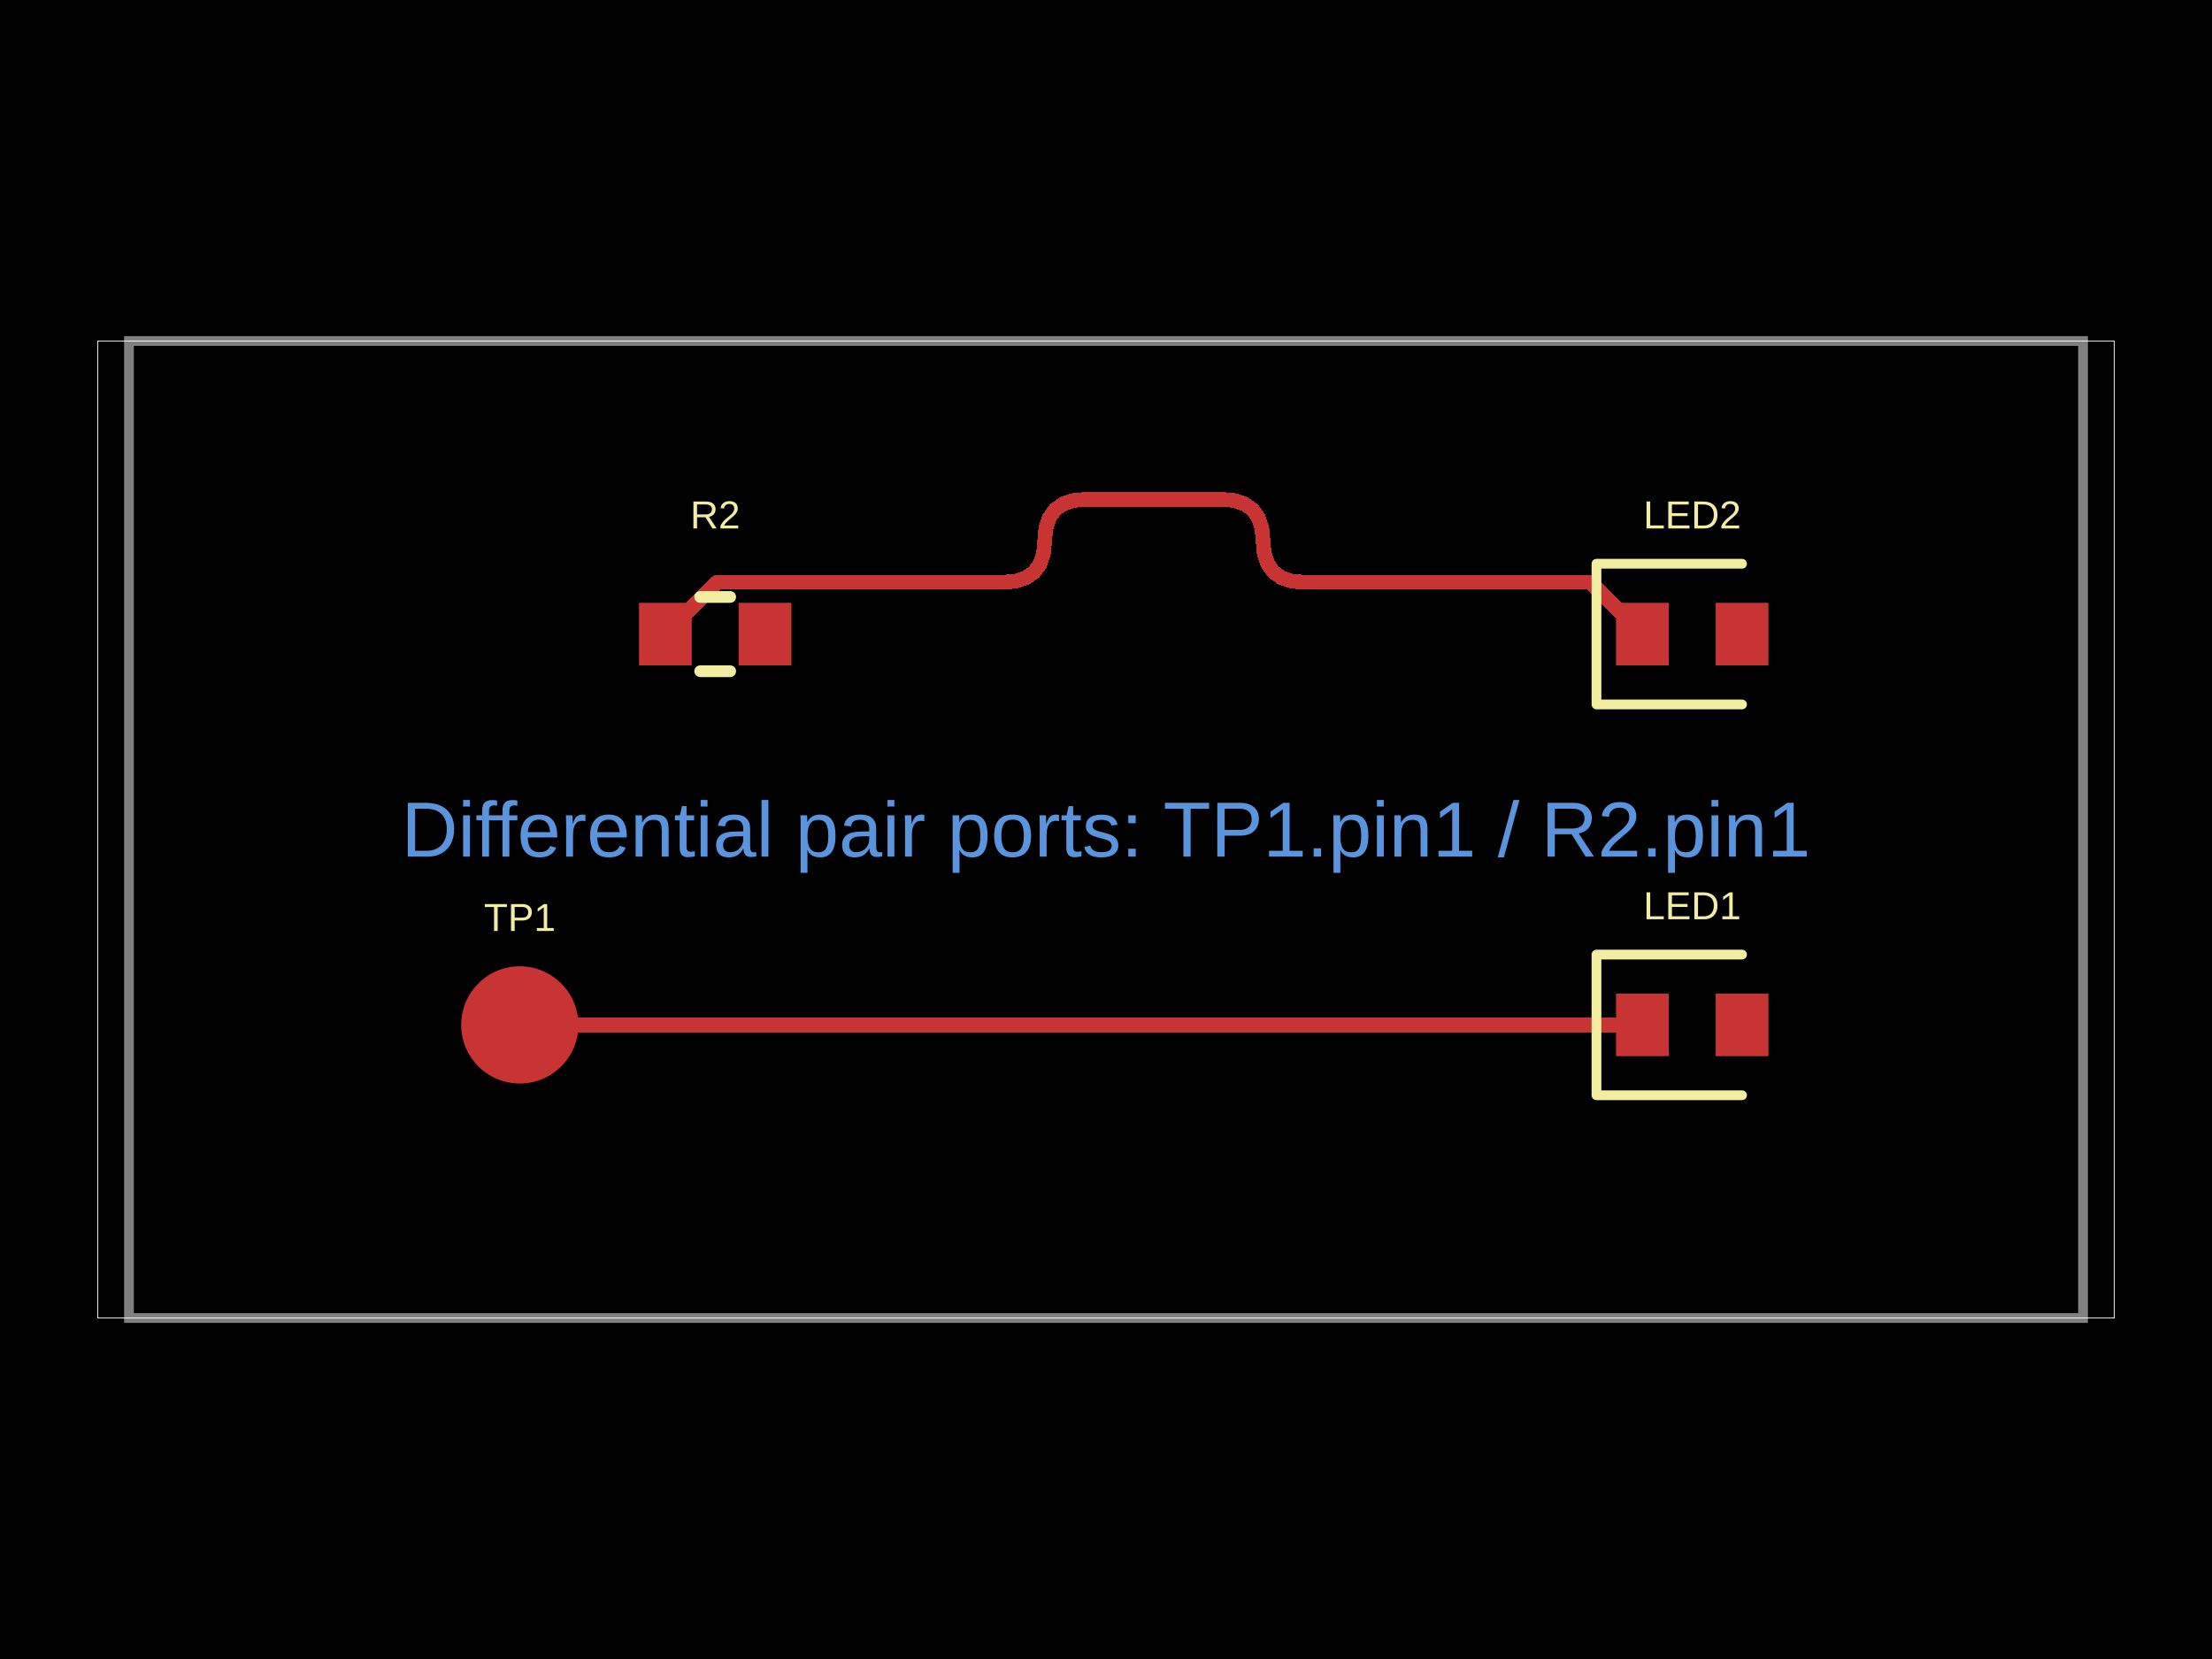
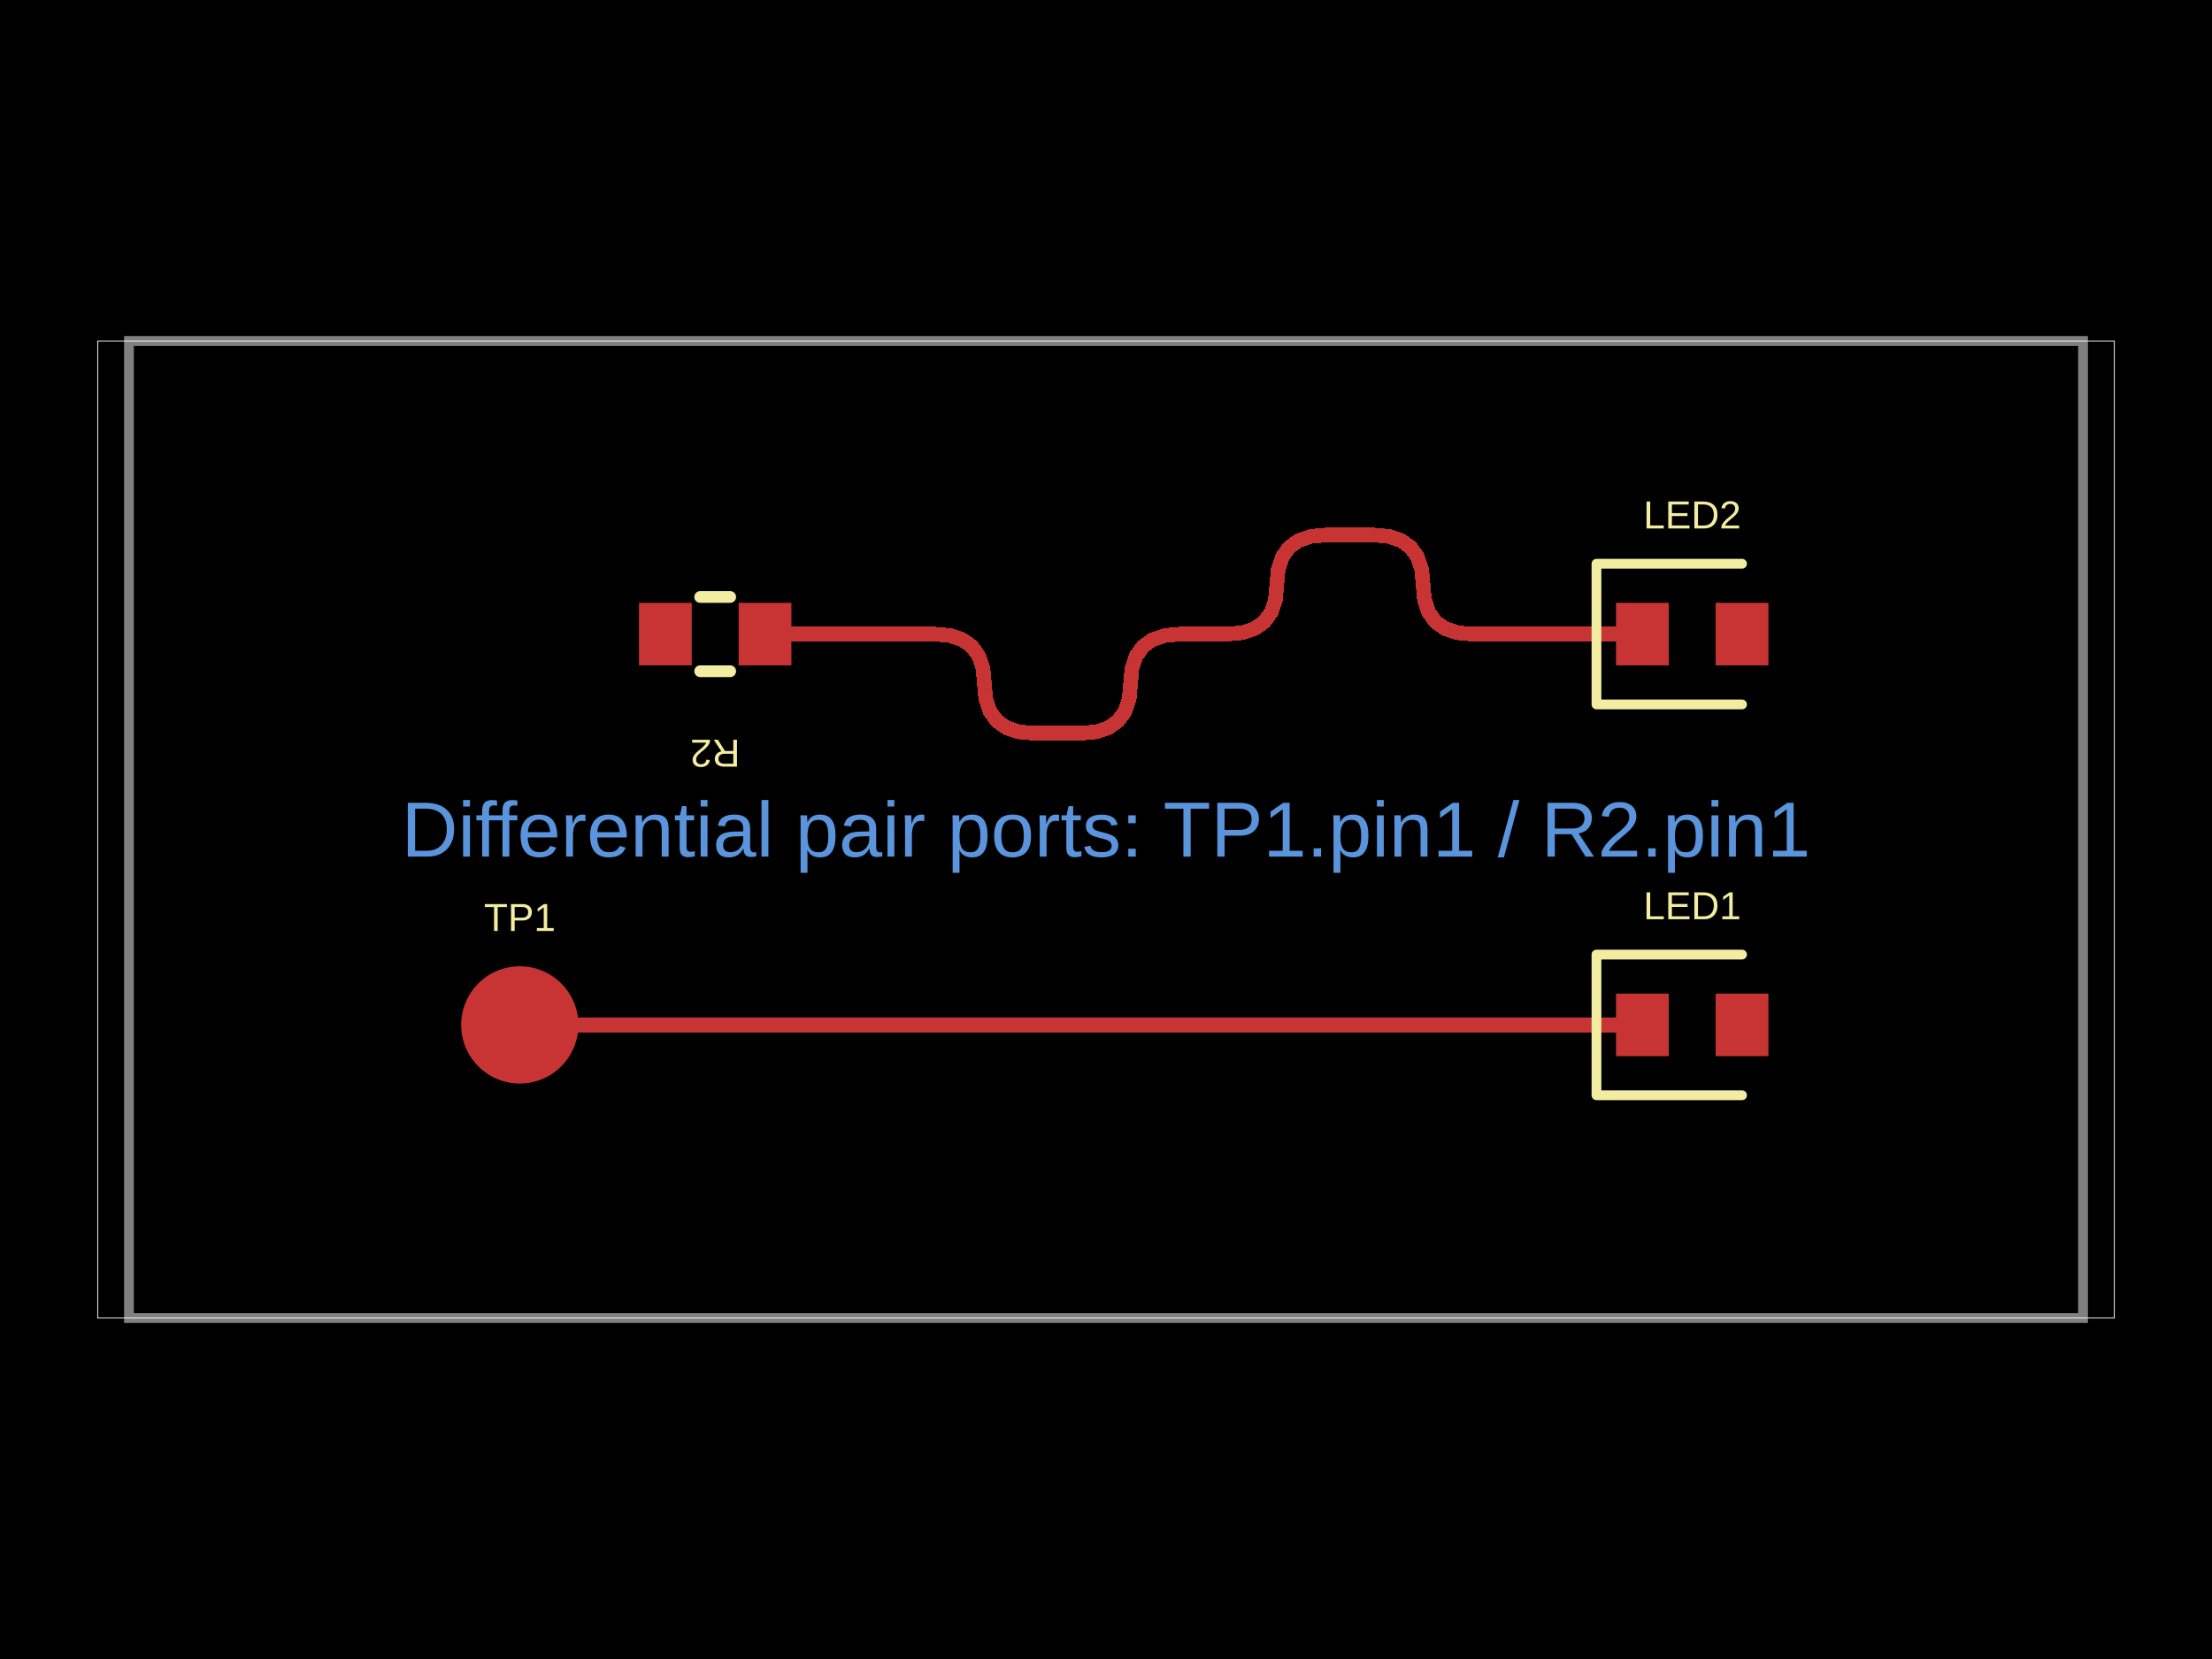
- <svg xmlns="http://www.w3.org/2000/svg" width="800" height="600" data-software-used-string="@tscircuit/core@0.0.1473">
+ <svg xmlns="http://www.w3.org/2000/svg" width="800" height="600" data-software-used-string="@tscircuit/core@0.0.1501">
  <style />
  <rect class="boundary" x="0" y="0" fill="#000" width="800" height="600" data-type="pcb_background" data-pcb-layer="global" />
  <rect class="pcb-boundary" fill="none" stroke="#fff" stroke-width="0.3" x="35.336" y="123.322" width="729.329" height="353.357" data-type="pcb_boundary" data-pcb-layer="global" />
  <path class="pcb-board" d="M 46.643 476.678 L 753.357 476.678 L 753.357 123.322 L 46.643 123.322 Z" fill="none" stroke="rgba(255, 255, 255, 0.5)" stroke-width="3.534" data-type="pcb_board" data-pcb-layer="board" />
  <circle class="pcb-pad" fill="rgb(200, 52, 52)" cx="187.986" cy="370.671" r="21.201" data-type="pcb_smtpad" data-pcb-layer="top" data-pad-name="TP1.pin1" />
-   <rect class="pcb-pad" fill="rgb(200, 52, 52)" x="231.095" y="218.021" width="19.081" height="22.615" data-type="pcb_smtpad" data-pcb-layer="top" data-pad-name="R2.pin1" />
-   <rect class="pcb-pad" fill="rgb(200, 52, 52)" x="267.138" y="218.021" width="19.081" height="22.615" data-type="pcb_smtpad" data-pcb-layer="top" data-pad-name="R2.pin2" />
+   <rect class="pcb-pad" fill="rgb(200, 52, 52)" x="267.138" y="218.021" width="19.081" height="22.615" data-type="pcb_smtpad" data-pcb-layer="top" data-pad-name="R2.pin1" />
+   <rect class="pcb-pad" fill="rgb(200, 52, 52)" x="231.095" y="218.021" width="19.081" height="22.615" data-type="pcb_smtpad" data-pcb-layer="top" data-pad-name="R2.pin2" />
  <rect class="pcb-pad" fill="rgb(200, 52, 52)" x="584.452" y="359.364" width="19.081" height="22.615" data-type="pcb_smtpad" data-pcb-layer="top" data-pad-name="LED1.pin1" />
  <rect class="pcb-pad" fill="rgb(200, 52, 52)" x="620.495" y="359.364" width="19.081" height="22.615" data-type="pcb_smtpad" data-pcb-layer="top" data-pad-name="LED1.pin2" />
  <rect class="pcb-pad" fill="rgb(200, 52, 52)" x="584.452" y="218.021" width="19.081" height="22.615" data-type="pcb_smtpad" data-pcb-layer="top" data-pad-name="LED2.pin1" />
  <rect class="pcb-pad" fill="rgb(200, 52, 52)" x="620.495" y="218.021" width="19.081" height="22.615" data-type="pcb_smtpad" data-pcb-layer="top" data-pad-name="LED2.pin2" />
-   <path class="pcb-trace" stroke="rgb(200, 52, 52)" fill="none" d="M 240.636 229.329 L 259.369 210.596" stroke-width="5.3" stroke-linecap="round" stroke-linejoin="round" shape-rendering="crispEdges" data-type="pcb_trace" data-pcb-layer="top" />
-   <path class="pcb-trace" stroke="rgb(200, 52, 52)" fill="none" d="M 259.369 210.596 L 362.821 210.596" stroke-width="5.3" stroke-linecap="round" stroke-linejoin="round" shape-rendering="crispEdges" data-type="pcb_trace" data-pcb-layer="top" />
-   <path class="pcb-trace" stroke="rgb(200, 52, 52)" fill="none" d="M 362.821 210.596 L 367.407 210.179" stroke-width="5.3" stroke-linecap="round" stroke-linejoin="round" shape-rendering="crispEdges" data-type="pcb_trace" data-pcb-layer="top" />
-   <path class="pcb-trace" stroke="rgb(200, 52, 52)" fill="none" d="M 367.407 210.179 L 371.158 208.928" stroke-width="5.3" stroke-linecap="round" stroke-linejoin="round" shape-rendering="crispEdges" data-type="pcb_trace" data-pcb-layer="top" />
-   <path class="pcb-trace" stroke="rgb(200, 52, 52)" fill="none" d="M 371.158 208.928 L 374.076 206.844" stroke-width="5.3" stroke-linecap="round" stroke-linejoin="round" shape-rendering="crispEdges" data-type="pcb_trace" data-pcb-layer="top" />
-   <path class="pcb-trace" stroke="rgb(200, 52, 52)" fill="none" d="M 374.076 206.844 L 376.161 203.926" stroke-width="5.3" stroke-linecap="round" stroke-linejoin="round" shape-rendering="crispEdges" data-type="pcb_trace" data-pcb-layer="top" />
-   <path class="pcb-trace" stroke="rgb(200, 52, 52)" fill="none" d="M 376.161 203.926 L 377.411 200.175" stroke-width="5.3" stroke-linecap="round" stroke-linejoin="round" shape-rendering="crispEdges" data-type="pcb_trace" data-pcb-layer="top" />
-   <path class="pcb-trace" stroke="rgb(200, 52, 52)" fill="none" d="M 377.411 200.175 L 377.828 195.589" stroke-width="5.3" stroke-linecap="round" stroke-linejoin="round" shape-rendering="crispEdges" data-type="pcb_trace" data-pcb-layer="top" />
-   <path class="pcb-trace" stroke="rgb(200, 52, 52)" fill="none" d="M 377.828 195.589 L 378.245 191.004" stroke-width="5.3" stroke-linecap="round" stroke-linejoin="round" shape-rendering="crispEdges" data-type="pcb_trace" data-pcb-layer="top" />
-   <path class="pcb-trace" stroke="rgb(200, 52, 52)" fill="none" d="M 378.245 191.004 L 379.495 187.252" stroke-width="5.3" stroke-linecap="round" stroke-linejoin="round" shape-rendering="crispEdges" data-type="pcb_trace" data-pcb-layer="top" />
-   <path class="pcb-trace" stroke="rgb(200, 52, 52)" fill="none" d="M 379.495 187.252 L 381.58 184.334" stroke-width="5.3" stroke-linecap="round" stroke-linejoin="round" shape-rendering="crispEdges" data-type="pcb_trace" data-pcb-layer="top" />
-   <path class="pcb-trace" stroke="rgb(200, 52, 52)" fill="none" d="M 381.58 184.334 L 384.498 182.25" stroke-width="5.3" stroke-linecap="round" stroke-linejoin="round" shape-rendering="crispEdges" data-type="pcb_trace" data-pcb-layer="top" />
-   <path class="pcb-trace" stroke="rgb(200, 52, 52)" fill="none" d="M 384.498 182.25 L 388.249 180.999" stroke-width="5.3" stroke-linecap="round" stroke-linejoin="round" shape-rendering="crispEdges" data-type="pcb_trace" data-pcb-layer="top" />
-   <path class="pcb-trace" stroke="rgb(200, 52, 52)" fill="none" d="M 388.249 180.999 L 392.835 180.583" stroke-width="5.3" stroke-linecap="round" stroke-linejoin="round" shape-rendering="crispEdges" data-type="pcb_trace" data-pcb-layer="top" />
-   <path class="pcb-trace" stroke="rgb(200, 52, 52)" fill="none" d="M 392.835 180.583 L 441.794 180.583" stroke-width="5.3" stroke-linecap="round" stroke-linejoin="round" shape-rendering="crispEdges" data-type="pcb_trace" data-pcb-layer="top" />
-   <path class="pcb-trace" stroke="rgb(200, 52, 52)" fill="none" d="M 441.794 180.583 L 446.38 180.999" stroke-width="5.3" stroke-linecap="round" stroke-linejoin="round" shape-rendering="crispEdges" data-type="pcb_trace" data-pcb-layer="top" />
-   <path class="pcb-trace" stroke="rgb(200, 52, 52)" fill="none" d="M 446.38 180.999 L 450.131 182.25" stroke-width="5.3" stroke-linecap="round" stroke-linejoin="round" shape-rendering="crispEdges" data-type="pcb_trace" data-pcb-layer="top" />
-   <path class="pcb-trace" stroke="rgb(200, 52, 52)" fill="none" d="M 450.131 182.25 L 453.049 184.334" stroke-width="5.3" stroke-linecap="round" stroke-linejoin="round" shape-rendering="crispEdges" data-type="pcb_trace" data-pcb-layer="top" />
-   <path class="pcb-trace" stroke="rgb(200, 52, 52)" fill="none" d="M 453.049 184.334 L 455.134 187.252" stroke-width="5.3" stroke-linecap="round" stroke-linejoin="round" shape-rendering="crispEdges" data-type="pcb_trace" data-pcb-layer="top" />
-   <path class="pcb-trace" stroke="rgb(200, 52, 52)" fill="none" d="M 455.134 187.252 L 456.384 191.004" stroke-width="5.3" stroke-linecap="round" stroke-linejoin="round" shape-rendering="crispEdges" data-type="pcb_trace" data-pcb-layer="top" />
-   <path class="pcb-trace" stroke="rgb(200, 52, 52)" fill="none" d="M 456.384 191.004 L 456.801 195.589" stroke-width="5.3" stroke-linecap="round" stroke-linejoin="round" shape-rendering="crispEdges" data-type="pcb_trace" data-pcb-layer="top" />
-   <path class="pcb-trace" stroke="rgb(200, 52, 52)" fill="none" d="M 456.801 195.589 L 457.218 200.175" stroke-width="5.3" stroke-linecap="round" stroke-linejoin="round" shape-rendering="crispEdges" data-type="pcb_trace" data-pcb-layer="top" />
-   <path class="pcb-trace" stroke="rgb(200, 52, 52)" fill="none" d="M 457.218 200.175 L 458.468 203.926" stroke-width="5.3" stroke-linecap="round" stroke-linejoin="round" shape-rendering="crispEdges" data-type="pcb_trace" data-pcb-layer="top" />
-   <path class="pcb-trace" stroke="rgb(200, 52, 52)" fill="none" d="M 458.468 203.926 L 460.553 206.844" stroke-width="5.3" stroke-linecap="round" stroke-linejoin="round" shape-rendering="crispEdges" data-type="pcb_trace" data-pcb-layer="top" />
-   <path class="pcb-trace" stroke="rgb(200, 52, 52)" fill="none" d="M 460.553 206.844 L 463.471 208.928" stroke-width="5.3" stroke-linecap="round" stroke-linejoin="round" shape-rendering="crispEdges" data-type="pcb_trace" data-pcb-layer="top" />
-   <path class="pcb-trace" stroke="rgb(200, 52, 52)" fill="none" d="M 463.471 208.928 L 467.222 210.179" stroke-width="5.3" stroke-linecap="round" stroke-linejoin="round" shape-rendering="crispEdges" data-type="pcb_trace" data-pcb-layer="top" />
-   <path class="pcb-trace" stroke="rgb(200, 52, 52)" fill="none" d="M 467.222 210.179 L 471.808 210.596" stroke-width="5.3" stroke-linecap="round" stroke-linejoin="round" shape-rendering="crispEdges" data-type="pcb_trace" data-pcb-layer="top" />
-   <path class="pcb-trace" stroke="rgb(200, 52, 52)" fill="none" d="M 471.808 210.596 L 575.26 210.596" stroke-width="5.3" stroke-linecap="round" stroke-linejoin="round" shape-rendering="crispEdges" data-type="pcb_trace" data-pcb-layer="top" />
-   <path class="pcb-trace" stroke="rgb(200, 52, 52)" fill="none" d="M 575.26 210.596 L 593.993 229.329" stroke-width="5.3" stroke-linecap="round" stroke-linejoin="round" shape-rendering="crispEdges" data-type="pcb_trace" data-pcb-layer="top" />
+   <path class="pcb-trace" stroke="rgb(200, 52, 52)" fill="none" d="M 276.678 229.329 L 338.085 229.329" stroke-width="5.3" stroke-linecap="round" stroke-linejoin="round" shape-rendering="crispEdges" data-type="pcb_trace" data-pcb-layer="top" />
+   <path class="pcb-trace" stroke="rgb(200, 52, 52)" fill="none" d="M 338.085 229.329 L 343.561 229.826" stroke-width="5.3" stroke-linecap="round" stroke-linejoin="round" shape-rendering="crispEdges" data-type="pcb_trace" data-pcb-layer="top" />
+   <path class="pcb-trace" stroke="rgb(200, 52, 52)" fill="none" d="M 343.561 229.826 L 348.042 231.32" stroke-width="5.3" stroke-linecap="round" stroke-linejoin="round" shape-rendering="crispEdges" data-type="pcb_trace" data-pcb-layer="top" />
+   <path class="pcb-trace" stroke="rgb(200, 52, 52)" fill="none" d="M 348.042 231.32 L 351.526 233.809" stroke-width="5.3" stroke-linecap="round" stroke-linejoin="round" shape-rendering="crispEdges" data-type="pcb_trace" data-pcb-layer="top" />
+   <path class="pcb-trace" stroke="rgb(200, 52, 52)" fill="none" d="M 351.526 233.809 L 354.016 237.294" stroke-width="5.3" stroke-linecap="round" stroke-linejoin="round" shape-rendering="crispEdges" data-type="pcb_trace" data-pcb-layer="top" />
+   <path class="pcb-trace" stroke="rgb(200, 52, 52)" fill="none" d="M 354.016 237.294 L 355.509 241.775" stroke-width="5.3" stroke-linecap="round" stroke-linejoin="round" shape-rendering="crispEdges" data-type="pcb_trace" data-pcb-layer="top" />
+   <path class="pcb-trace" stroke="rgb(200, 52, 52)" fill="none" d="M 355.509 241.775 L 356.007 247.251" stroke-width="5.3" stroke-linecap="round" stroke-linejoin="round" shape-rendering="crispEdges" data-type="pcb_trace" data-pcb-layer="top" />
+   <path class="pcb-trace" stroke="rgb(200, 52, 52)" fill="none" d="M 356.007 247.251 L 356.505 252.727" stroke-width="5.3" stroke-linecap="round" stroke-linejoin="round" shape-rendering="crispEdges" data-type="pcb_trace" data-pcb-layer="top" />
+   <path class="pcb-trace" stroke="rgb(200, 52, 52)" fill="none" d="M 356.505 252.727 L 357.998 257.208" stroke-width="5.3" stroke-linecap="round" stroke-linejoin="round" shape-rendering="crispEdges" data-type="pcb_trace" data-pcb-layer="top" />
+   <path class="pcb-trace" stroke="rgb(200, 52, 52)" fill="none" d="M 357.998 257.208 L 360.488 260.693" stroke-width="5.3" stroke-linecap="round" stroke-linejoin="round" shape-rendering="crispEdges" data-type="pcb_trace" data-pcb-layer="top" />
+   <path class="pcb-trace" stroke="rgb(200, 52, 52)" fill="none" d="M 360.488 260.693 L 363.973 263.182" stroke-width="5.3" stroke-linecap="round" stroke-linejoin="round" shape-rendering="crispEdges" data-type="pcb_trace" data-pcb-layer="top" />
+   <path class="pcb-trace" stroke="rgb(200, 52, 52)" fill="none" d="M 363.973 263.182 L 368.453 264.676" stroke-width="5.3" stroke-linecap="round" stroke-linejoin="round" shape-rendering="crispEdges" data-type="pcb_trace" data-pcb-layer="top" />
+   <path class="pcb-trace" stroke="rgb(200, 52, 52)" fill="none" d="M 368.453 264.676 L 373.93 265.174" stroke-width="5.3" stroke-linecap="round" stroke-linejoin="round" shape-rendering="crispEdges" data-type="pcb_trace" data-pcb-layer="top" />
+   <path class="pcb-trace" stroke="rgb(200, 52, 52)" fill="none" d="M 373.93 265.174 L 390.97 265.174" stroke-width="5.3" stroke-linecap="round" stroke-linejoin="round" shape-rendering="crispEdges" data-type="pcb_trace" data-pcb-layer="top" />
+   <path class="pcb-trace" stroke="rgb(200, 52, 52)" fill="none" d="M 390.97 265.174 L 396.447 264.676" stroke-width="5.3" stroke-linecap="round" stroke-linejoin="round" shape-rendering="crispEdges" data-type="pcb_trace" data-pcb-layer="top" />
+   <path class="pcb-trace" stroke="rgb(200, 52, 52)" fill="none" d="M 396.447 264.676 L 400.927 263.182" stroke-width="5.3" stroke-linecap="round" stroke-linejoin="round" shape-rendering="crispEdges" data-type="pcb_trace" data-pcb-layer="top" />
+   <path class="pcb-trace" stroke="rgb(200, 52, 52)" fill="none" d="M 400.927 263.182 L 404.412 260.693" stroke-width="5.3" stroke-linecap="round" stroke-linejoin="round" shape-rendering="crispEdges" data-type="pcb_trace" data-pcb-layer="top" />
+   <path class="pcb-trace" stroke="rgb(200, 52, 52)" fill="none" d="M 404.412 260.693 L 406.901 257.208" stroke-width="5.3" stroke-linecap="round" stroke-linejoin="round" shape-rendering="crispEdges" data-type="pcb_trace" data-pcb-layer="top" />
+   <path class="pcb-trace" stroke="rgb(200, 52, 52)" fill="none" d="M 406.901 257.208 L 408.395 252.727" stroke-width="5.3" stroke-linecap="round" stroke-linejoin="round" shape-rendering="crispEdges" data-type="pcb_trace" data-pcb-layer="top" />
+   <path class="pcb-trace" stroke="rgb(200, 52, 52)" fill="none" d="M 408.395 252.727 L 408.893 247.251" stroke-width="5.3" stroke-linecap="round" stroke-linejoin="round" shape-rendering="crispEdges" data-type="pcb_trace" data-pcb-layer="top" />
+   <path class="pcb-trace" stroke="rgb(200, 52, 52)" fill="none" d="M 408.893 247.251 L 409.391 241.775" stroke-width="5.3" stroke-linecap="round" stroke-linejoin="round" shape-rendering="crispEdges" data-type="pcb_trace" data-pcb-layer="top" />
+   <path class="pcb-trace" stroke="rgb(200, 52, 52)" fill="none" d="M 409.391 241.775 L 410.884 237.294" stroke-width="5.3" stroke-linecap="round" stroke-linejoin="round" shape-rendering="crispEdges" data-type="pcb_trace" data-pcb-layer="top" />
+   <path class="pcb-trace" stroke="rgb(200, 52, 52)" fill="none" d="M 410.884 237.294 L 413.373 233.809" stroke-width="5.3" stroke-linecap="round" stroke-linejoin="round" shape-rendering="crispEdges" data-type="pcb_trace" data-pcb-layer="top" />
+   <path class="pcb-trace" stroke="rgb(200, 52, 52)" fill="none" d="M 413.373 233.809 L 416.858 231.32" stroke-width="5.3" stroke-linecap="round" stroke-linejoin="round" shape-rendering="crispEdges" data-type="pcb_trace" data-pcb-layer="top" />
+   <path class="pcb-trace" stroke="rgb(200, 52, 52)" fill="none" d="M 416.858 231.32 L 421.339 229.826" stroke-width="5.3" stroke-linecap="round" stroke-linejoin="round" shape-rendering="crispEdges" data-type="pcb_trace" data-pcb-layer="top" />
+   <path class="pcb-trace" stroke="rgb(200, 52, 52)" fill="none" d="M 421.339 229.826 L 426.815 229.329" stroke-width="5.3" stroke-linecap="round" stroke-linejoin="round" shape-rendering="crispEdges" data-type="pcb_trace" data-pcb-layer="top" />
+   <path class="pcb-trace" stroke="rgb(200, 52, 52)" fill="none" d="M 426.815 229.329 L 443.856 229.329" stroke-width="5.3" stroke-linecap="round" stroke-linejoin="round" shape-rendering="crispEdges" data-type="pcb_trace" data-pcb-layer="top" />
+   <path class="pcb-trace" stroke="rgb(200, 52, 52)" fill="none" d="M 443.856 229.329 L 449.332 228.831" stroke-width="5.3" stroke-linecap="round" stroke-linejoin="round" shape-rendering="crispEdges" data-type="pcb_trace" data-pcb-layer="top" />
+   <path class="pcb-trace" stroke="rgb(200, 52, 52)" fill="none" d="M 449.332 228.831 L 453.813 227.337" stroke-width="5.3" stroke-linecap="round" stroke-linejoin="round" shape-rendering="crispEdges" data-type="pcb_trace" data-pcb-layer="top" />
+   <path class="pcb-trace" stroke="rgb(200, 52, 52)" fill="none" d="M 453.813 227.337 L 457.298 224.848" stroke-width="5.3" stroke-linecap="round" stroke-linejoin="round" shape-rendering="crispEdges" data-type="pcb_trace" data-pcb-layer="top" />
+   <path class="pcb-trace" stroke="rgb(200, 52, 52)" fill="none" d="M 457.298 224.848 L 459.787 221.363" stroke-width="5.3" stroke-linecap="round" stroke-linejoin="round" shape-rendering="crispEdges" data-type="pcb_trace" data-pcb-layer="top" />
+   <path class="pcb-trace" stroke="rgb(200, 52, 52)" fill="none" d="M 459.787 221.363 L 461.281 216.882" stroke-width="5.3" stroke-linecap="round" stroke-linejoin="round" shape-rendering="crispEdges" data-type="pcb_trace" data-pcb-layer="top" />
+   <path class="pcb-trace" stroke="rgb(200, 52, 52)" fill="none" d="M 461.281 216.882 L 461.779 211.406" stroke-width="5.3" stroke-linecap="round" stroke-linejoin="round" shape-rendering="crispEdges" data-type="pcb_trace" data-pcb-layer="top" />
+   <path class="pcb-trace" stroke="rgb(200, 52, 52)" fill="none" d="M 461.779 211.406 L 462.276 205.93" stroke-width="5.3" stroke-linecap="round" stroke-linejoin="round" shape-rendering="crispEdges" data-type="pcb_trace" data-pcb-layer="top" />
+   <path class="pcb-trace" stroke="rgb(200, 52, 52)" fill="none" d="M 462.276 205.93 L 463.77 201.449" stroke-width="5.3" stroke-linecap="round" stroke-linejoin="round" shape-rendering="crispEdges" data-type="pcb_trace" data-pcb-layer="top" />
+   <path class="pcb-trace" stroke="rgb(200, 52, 52)" fill="none" d="M 463.77 201.449 L 466.259 197.964" stroke-width="5.3" stroke-linecap="round" stroke-linejoin="round" shape-rendering="crispEdges" data-type="pcb_trace" data-pcb-layer="top" />
+   <path class="pcb-trace" stroke="rgb(200, 52, 52)" fill="none" d="M 466.259 197.964 L 469.744 195.475" stroke-width="5.3" stroke-linecap="round" stroke-linejoin="round" shape-rendering="crispEdges" data-type="pcb_trace" data-pcb-layer="top" />
+   <path class="pcb-trace" stroke="rgb(200, 52, 52)" fill="none" d="M 469.744 195.475 L 474.225 193.981" stroke-width="5.3" stroke-linecap="round" stroke-linejoin="round" shape-rendering="crispEdges" data-type="pcb_trace" data-pcb-layer="top" />
+   <path class="pcb-trace" stroke="rgb(200, 52, 52)" fill="none" d="M 474.225 193.981 L 479.701 193.484" stroke-width="5.3" stroke-linecap="round" stroke-linejoin="round" shape-rendering="crispEdges" data-type="pcb_trace" data-pcb-layer="top" />
+   <path class="pcb-trace" stroke="rgb(200, 52, 52)" fill="none" d="M 479.701 193.484 L 496.742 193.484" stroke-width="5.3" stroke-linecap="round" stroke-linejoin="round" shape-rendering="crispEdges" data-type="pcb_trace" data-pcb-layer="top" />
+   <path class="pcb-trace" stroke="rgb(200, 52, 52)" fill="none" d="M 496.742 193.484 L 502.218 193.981" stroke-width="5.3" stroke-linecap="round" stroke-linejoin="round" shape-rendering="crispEdges" data-type="pcb_trace" data-pcb-layer="top" />
+   <path class="pcb-trace" stroke="rgb(200, 52, 52)" fill="none" d="M 502.218 193.981 L 506.699 195.475" stroke-width="5.3" stroke-linecap="round" stroke-linejoin="round" shape-rendering="crispEdges" data-type="pcb_trace" data-pcb-layer="top" />
+   <path class="pcb-trace" stroke="rgb(200, 52, 52)" fill="none" d="M 506.699 195.475 L 510.184 197.964" stroke-width="5.3" stroke-linecap="round" stroke-linejoin="round" shape-rendering="crispEdges" data-type="pcb_trace" data-pcb-layer="top" />
+   <path class="pcb-trace" stroke="rgb(200, 52, 52)" fill="none" d="M 510.184 197.964 L 512.673 201.449" stroke-width="5.3" stroke-linecap="round" stroke-linejoin="round" shape-rendering="crispEdges" data-type="pcb_trace" data-pcb-layer="top" />
+   <path class="pcb-trace" stroke="rgb(200, 52, 52)" fill="none" d="M 512.673 201.449 L 514.166 205.93" stroke-width="5.3" stroke-linecap="round" stroke-linejoin="round" shape-rendering="crispEdges" data-type="pcb_trace" data-pcb-layer="top" />
+   <path class="pcb-trace" stroke="rgb(200, 52, 52)" fill="none" d="M 514.166 205.93 L 514.664 211.406" stroke-width="5.3" stroke-linecap="round" stroke-linejoin="round" shape-rendering="crispEdges" data-type="pcb_trace" data-pcb-layer="top" />
+   <path class="pcb-trace" stroke="rgb(200, 52, 52)" fill="none" d="M 514.664 211.406 L 515.162 216.882" stroke-width="5.3" stroke-linecap="round" stroke-linejoin="round" shape-rendering="crispEdges" data-type="pcb_trace" data-pcb-layer="top" />
+   <path class="pcb-trace" stroke="rgb(200, 52, 52)" fill="none" d="M 515.162 216.882 L 516.656 221.363" stroke-width="5.3" stroke-linecap="round" stroke-linejoin="round" shape-rendering="crispEdges" data-type="pcb_trace" data-pcb-layer="top" />
+   <path class="pcb-trace" stroke="rgb(200, 52, 52)" fill="none" d="M 516.656 221.363 L 519.145 224.848" stroke-width="5.3" stroke-linecap="round" stroke-linejoin="round" shape-rendering="crispEdges" data-type="pcb_trace" data-pcb-layer="top" />
+   <path class="pcb-trace" stroke="rgb(200, 52, 52)" fill="none" d="M 519.145 224.848 L 522.63 227.337" stroke-width="5.3" stroke-linecap="round" stroke-linejoin="round" shape-rendering="crispEdges" data-type="pcb_trace" data-pcb-layer="top" />
+   <path class="pcb-trace" stroke="rgb(200, 52, 52)" fill="none" d="M 522.63 227.337 L 527.11 228.831" stroke-width="5.3" stroke-linecap="round" stroke-linejoin="round" shape-rendering="crispEdges" data-type="pcb_trace" data-pcb-layer="top" />
+   <path class="pcb-trace" stroke="rgb(200, 52, 52)" fill="none" d="M 527.11 228.831 L 532.587 229.329" stroke-width="5.3" stroke-linecap="round" stroke-linejoin="round" shape-rendering="crispEdges" data-type="pcb_trace" data-pcb-layer="top" />
+   <path class="pcb-trace" stroke="rgb(200, 52, 52)" fill="none" d="M 532.587 229.329 L 593.993 229.329" stroke-width="5.3" stroke-linecap="round" stroke-linejoin="round" shape-rendering="crispEdges" data-type="pcb_trace" data-pcb-layer="top" />
  <path class="pcb-trace" stroke="rgb(200, 52, 52)" fill="none" d="M 187.986 370.671 L 593.993 370.671" stroke-width="5.3" stroke-linecap="round" stroke-linejoin="round" shape-rendering="crispEdges" data-type="pcb_trace" data-pcb-layer="top" />
  <text x="0" y="0" dx="0" dy="0" fill="#f2eda1" font-family="Arial, sans-serif" font-size="14.134" text-anchor="middle" dominant-baseline="central" transform="matrix(1,0,0,1,187.9859,331.8021)" class="pcb-silkscreen-text pcb-silkscreen-top" data-pcb-silkscreen-text-id="pcb_silkscreen_text_0" stroke="none" data-type="pcb_silkscreen_text" data-pcb-layer="top">TP1</text>
-   <path class="pcb-silkscreen pcb-silkscreen-top" d="M 253.228 215.901 L 264.086 215.901" fill="none" stroke="#f2eda1" stroke-width="4.24" stroke-linecap="round" stroke-linejoin="round" data-pcb-component-id="pcb_component_1" data-pcb-silkscreen-path-id="pcb_silkscreen_path_0" data-type="pcb_silkscreen_path" data-pcb-layer="top" />
-   <path class="pcb-silkscreen pcb-silkscreen-top" d="M 253.228 242.756 L 264.086 242.756" fill="none" stroke="#f2eda1" stroke-width="4.24" stroke-linecap="round" stroke-linejoin="round" data-pcb-component-id="pcb_component_1" data-pcb-silkscreen-path-id="pcb_silkscreen_path_1" data-type="pcb_silkscreen_path" data-pcb-layer="top" />
-   <text x="0" y="0" dx="0" dy="0" fill="#f2eda1" font-family="Arial, sans-serif" font-size="14.134" text-anchor="middle" dominant-baseline="central" transform="matrix(1,0,0,1,258.6572,186.2191)" class="pcb-silkscreen-text pcb-silkscreen-top" data-pcb-silkscreen-text-id="pcb_silkscreen_text_1" stroke="none" data-type="pcb_silkscreen_text" data-pcb-layer="top">R2</text>
+   <path class="pcb-silkscreen pcb-silkscreen-top" d="M 264.086 242.756 L 253.228 242.756" fill="none" stroke="#f2eda1" stroke-width="4.24" stroke-linecap="round" stroke-linejoin="round" data-pcb-component-id="pcb_component_1" data-pcb-silkscreen-path-id="pcb_silkscreen_path_0" data-type="pcb_silkscreen_path" data-pcb-layer="top" />
+   <path class="pcb-silkscreen pcb-silkscreen-top" d="M 264.086 215.901 L 253.228 215.901" fill="none" stroke="#f2eda1" stroke-width="4.24" stroke-linecap="round" stroke-linejoin="round" data-pcb-component-id="pcb_component_1" data-pcb-silkscreen-path-id="pcb_silkscreen_path_1" data-type="pcb_silkscreen_path" data-pcb-layer="top" />
+   <text x="0" y="0" dx="0" dy="0" fill="#f2eda1" font-family="Arial, sans-serif" font-size="14.134" text-anchor="middle" dominant-baseline="central" transform="matrix(-1,-1.2246467991473532e-16,1.2246467991473532e-16,-1,258.6572,272.4382)" class="pcb-silkscreen-text pcb-silkscreen-top" data-pcb-silkscreen-text-id="pcb_silkscreen_text_1" stroke="none" data-type="pcb_silkscreen_text" data-pcb-layer="top">R2</text>
  <path class="pcb-silkscreen pcb-silkscreen-top" d="M 630.035 345.23 L 577.385 345.23 L 577.385 396.113 L 630.035 396.113" fill="none" stroke="#f2eda1" stroke-width="3.534" stroke-linecap="round" stroke-linejoin="round" data-pcb-component-id="pcb_component_2" data-pcb-silkscreen-path-id="pcb_silkscreen_path_2" data-type="pcb_silkscreen_path" data-pcb-layer="top" />
  <text x="0" y="0" dx="0" dy="0" fill="#f2eda1" font-family="Arial, sans-serif" font-size="14.134" text-anchor="middle" dominant-baseline="central" transform="matrix(1,0,0,1,612.0141,327.5618)" class="pcb-silkscreen-text pcb-silkscreen-top" data-pcb-silkscreen-text-id="pcb_silkscreen_text_2" stroke="none" data-type="pcb_silkscreen_text" data-pcb-layer="top">LED1</text>
  <path class="pcb-silkscreen pcb-silkscreen-top" d="M 630.035 203.887 L 577.385 203.887 L 577.385 254.77 L 630.035 254.77" fill="none" stroke="#f2eda1" stroke-width="3.534" stroke-linecap="round" stroke-linejoin="round" data-pcb-component-id="pcb_component_3" data-pcb-silkscreen-path-id="pcb_silkscreen_path_3" data-type="pcb_silkscreen_path" data-pcb-layer="top" />
  <text x="0" y="0" dx="0" dy="0" fill="#f2eda1" font-family="Arial, sans-serif" font-size="14.134" text-anchor="middle" dominant-baseline="central" transform="matrix(1,0,0,1,612.0141,186.2191)" class="pcb-silkscreen-text pcb-silkscreen-top" data-pcb-silkscreen-text-id="pcb_silkscreen_text_3" stroke="none" data-type="pcb_silkscreen_text" data-pcb-layer="top">LED2</text>
  <text x="400" y="300" fill="rgb(89, 148, 220)" font-family="Arial, sans-serif" font-size="28.269" text-anchor="middle" dominant-baseline="central" class="pcb-note-text" data-type="pcb_note_text" data-pcb-note-text-id="pcb_note_text_0" data-pcb-layer="overlay">Differential pair ports: TP1.pin1 / R2.pin1</text>
</svg>
